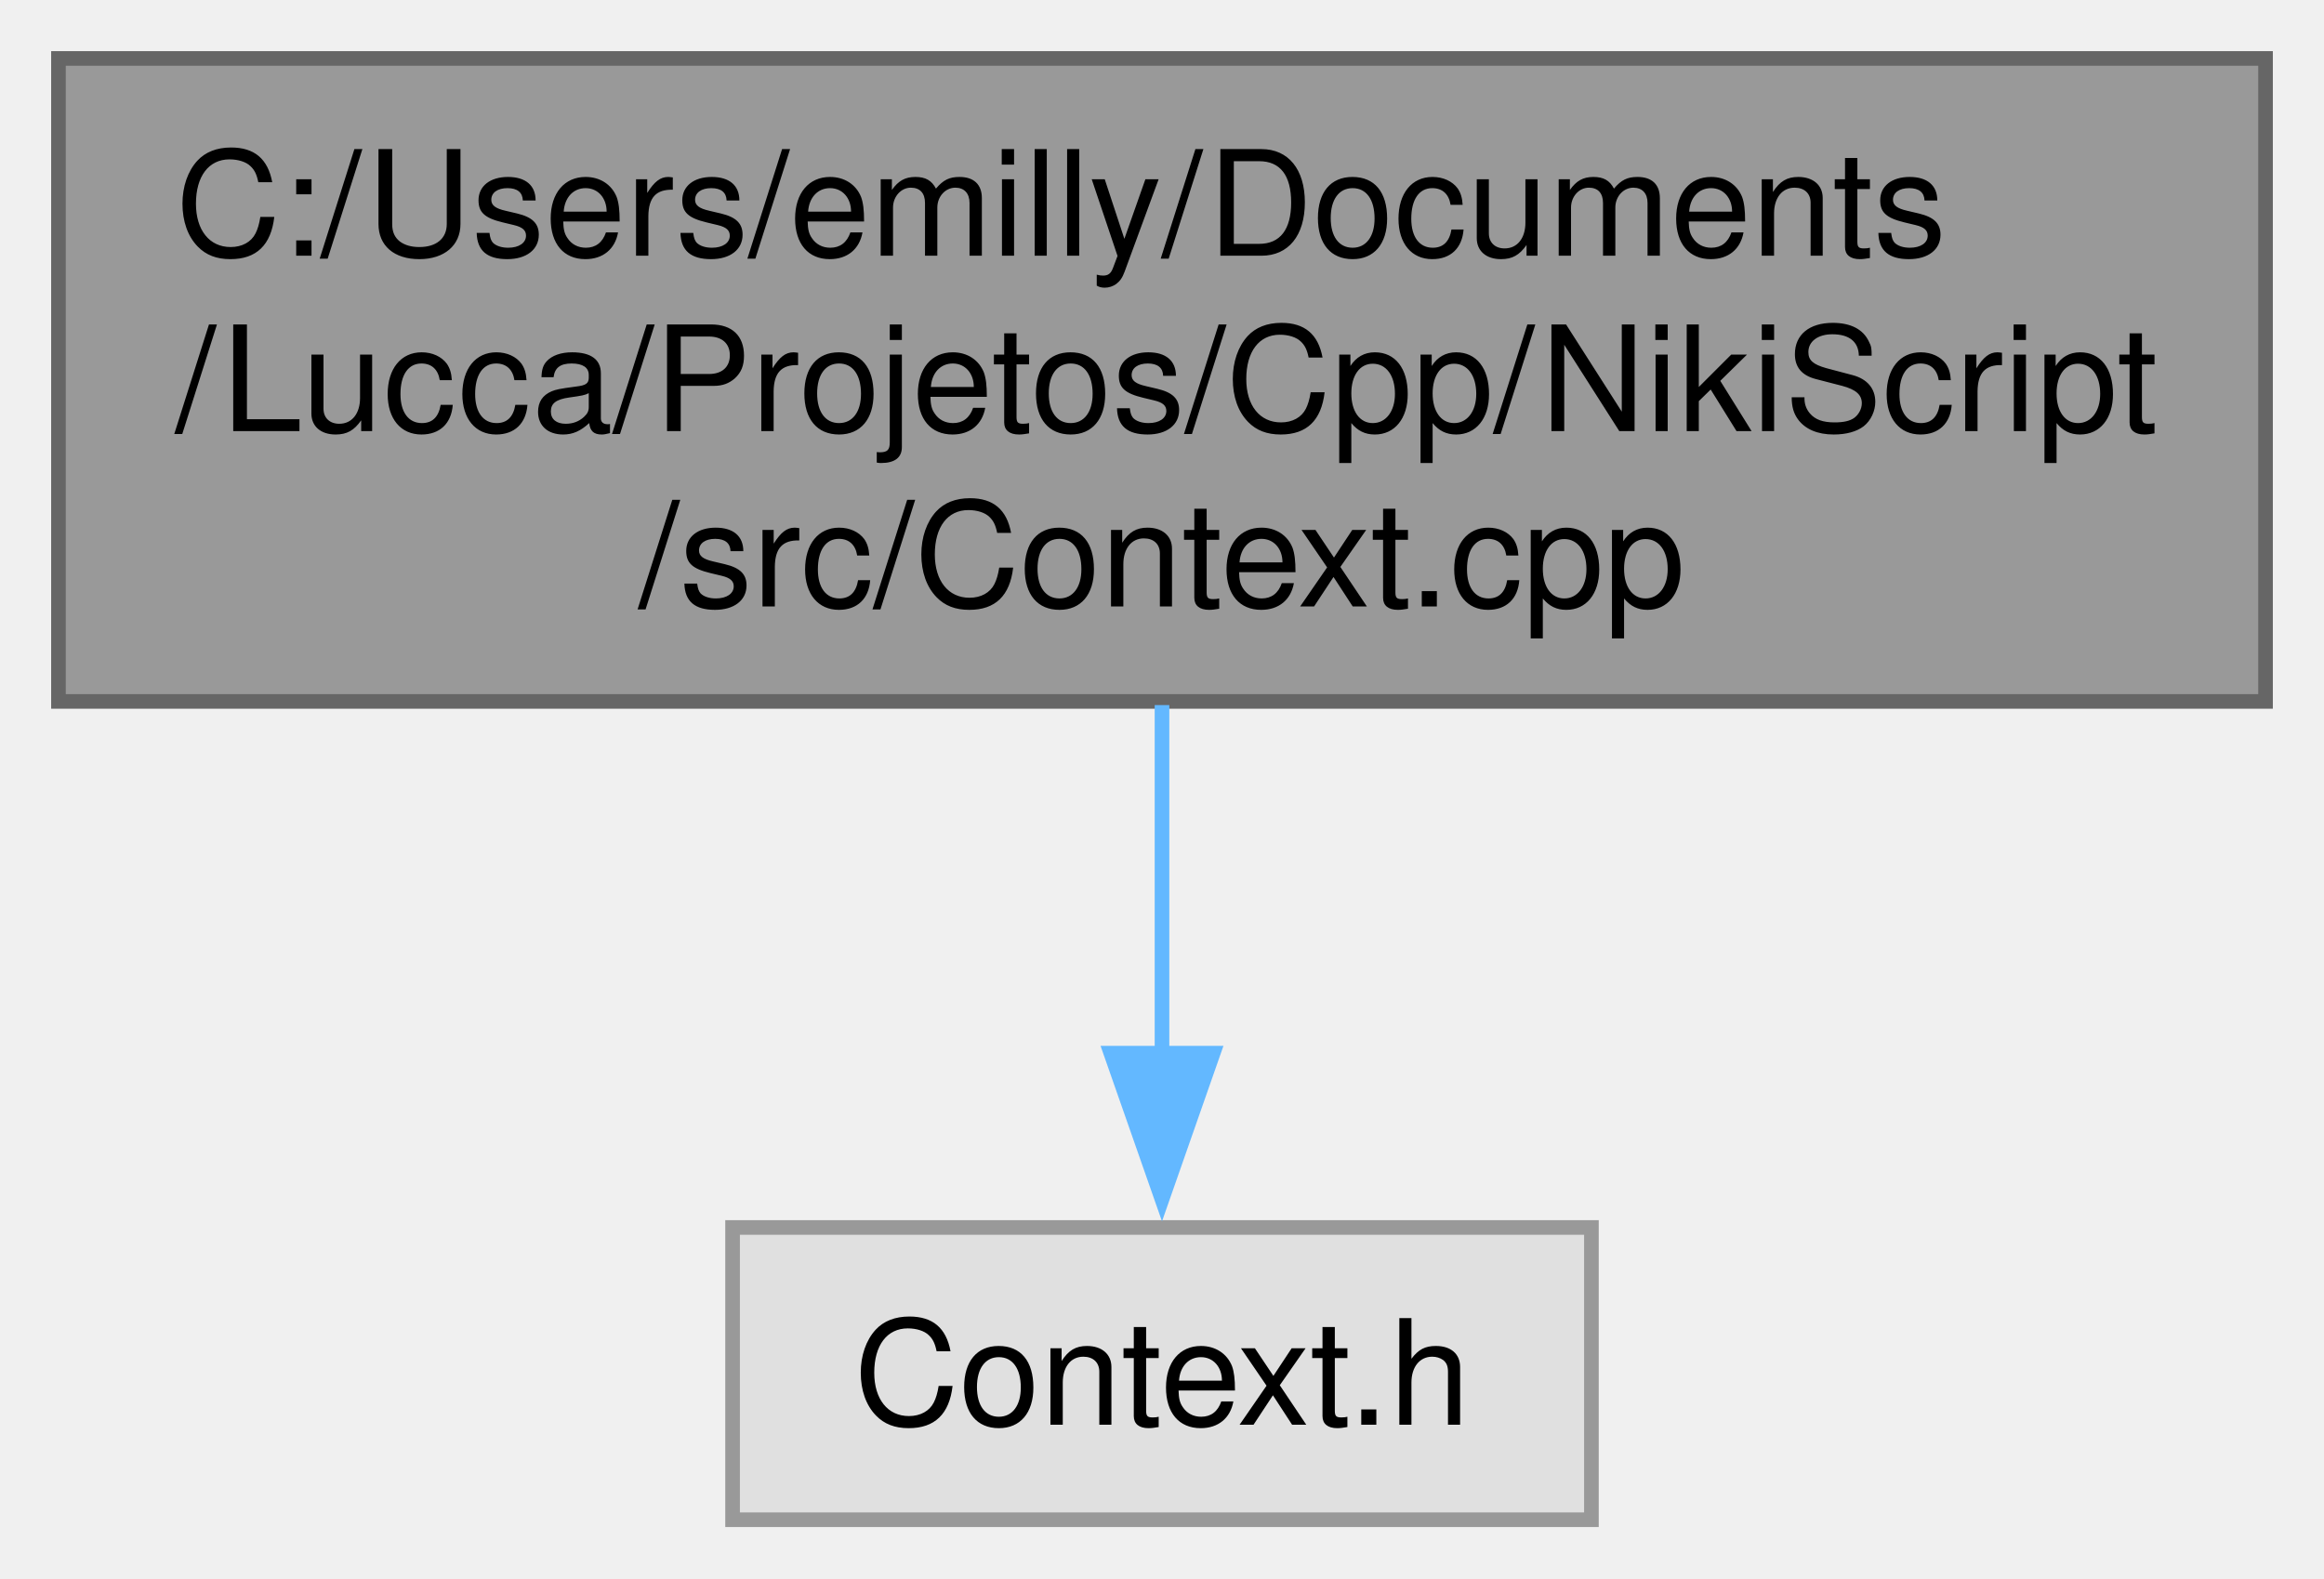
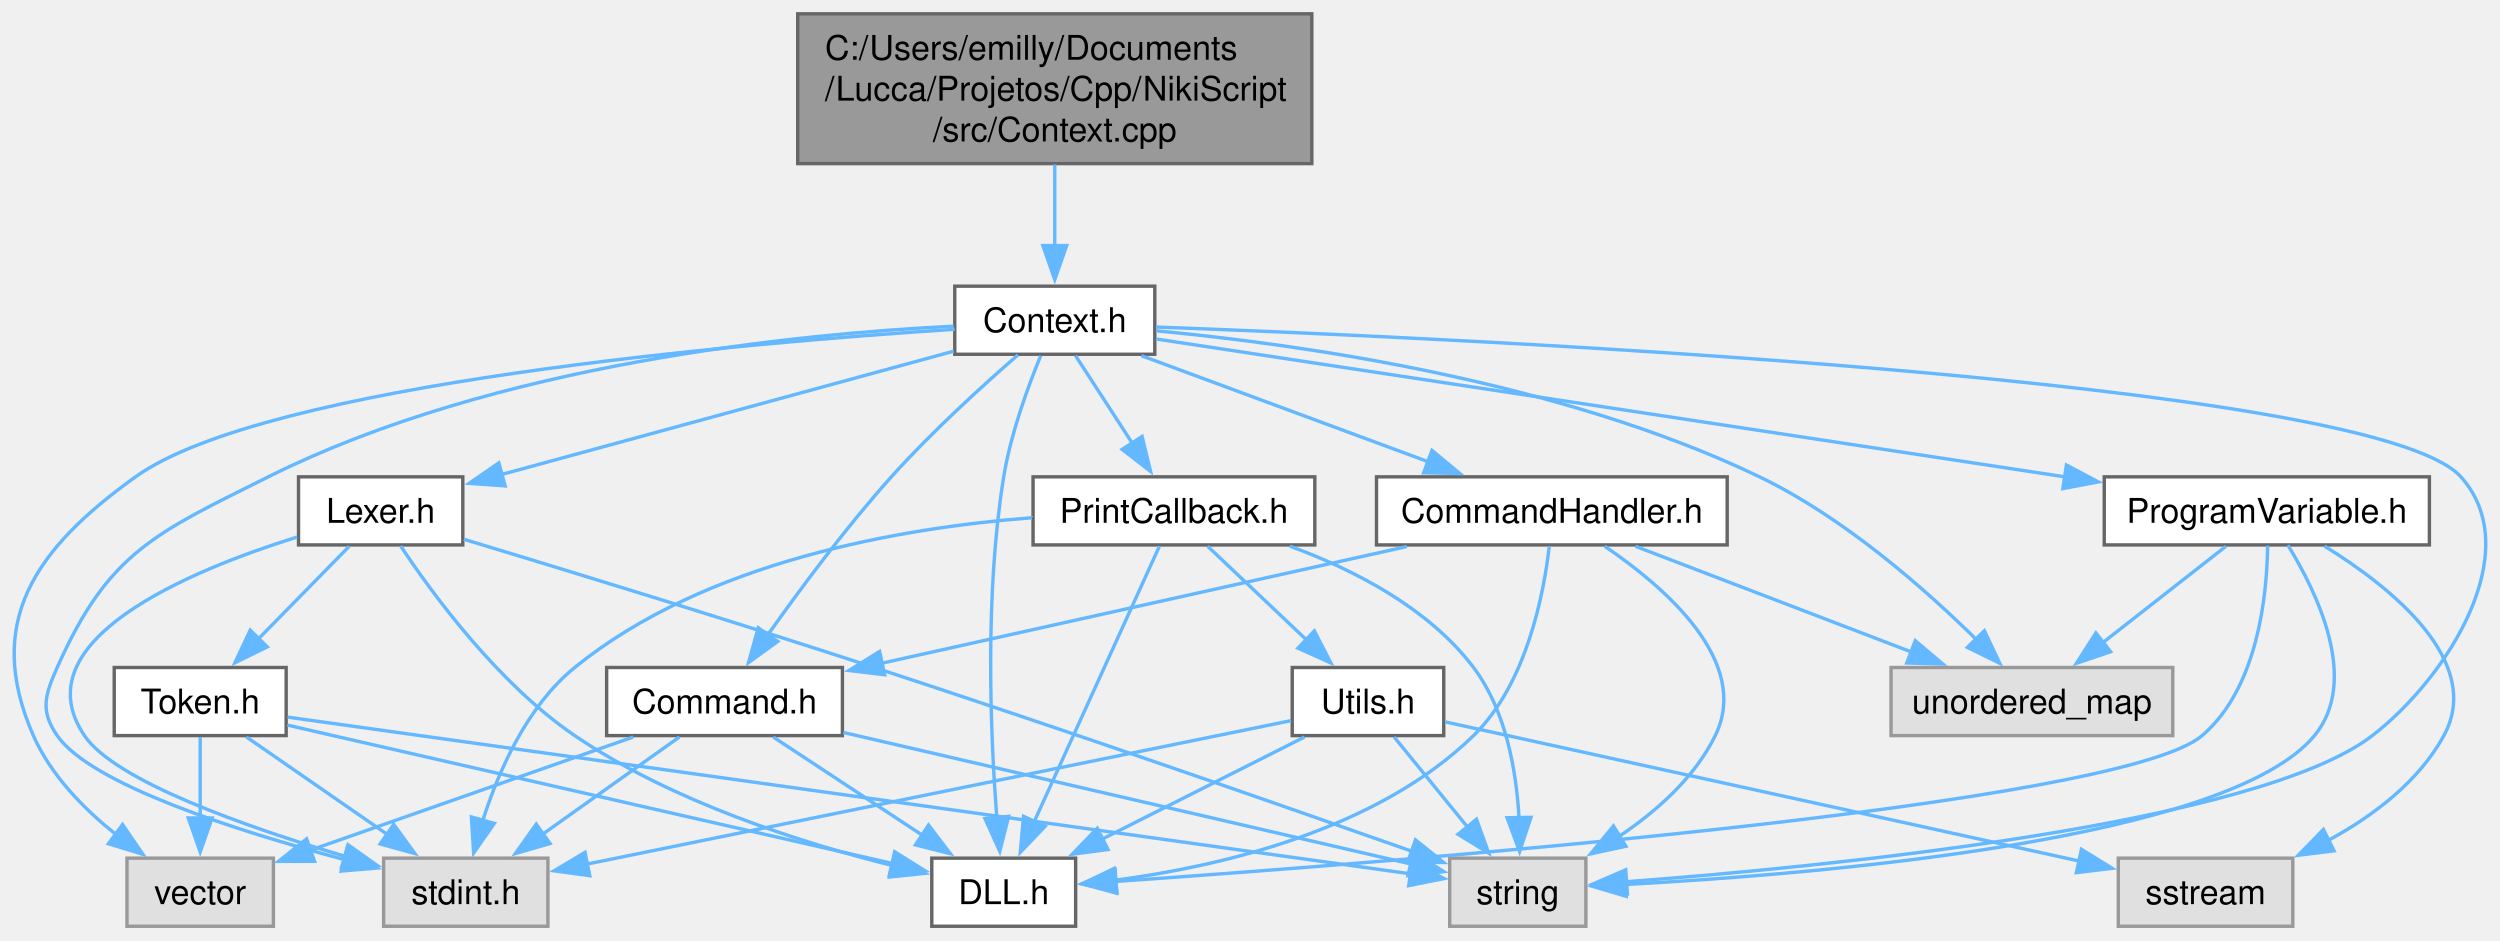
- <svg xmlns="http://www.w3.org/2000/svg" xmlns:xlink="http://www.w3.org/1999/xlink" width="159pt" height="108pt" viewBox="0.00 0.00 159.00 108.00">
-   <g id="graph0" class="graph" transform="scale(1 1) rotate(0) translate(4 104)">
+ <svg xmlns="http://www.w3.org/2000/svg" xmlns:xlink="http://www.w3.org/1999/xlink" width="734pt" height="276pt" viewBox="0.00 0.00 734.29 276.00">
+   <g id="graph0" class="graph" transform="scale(1 1) rotate(0) translate(4 272)">
    <g id="Node000001" class="node">
      <g id="a_Node000001">
        <a xlink:title=" ">
-           <polygon fill="#999999" stroke="#666666" points="151,-100 0,-100 0,-56 151,-56 151,-100" />
-           <text text-anchor="start" x="8" y="-86.5" font-family="Helvetica,sans-Serif" font-size="10.00">C:/Users/emilly/Documents</text>
-           <text text-anchor="start" x="8" y="-74.5" font-family="Helvetica,sans-Serif" font-size="10.00">/Lucca/Projetos/Cpp/NikiScript</text>
-           <text text-anchor="middle" x="75.5" y="-62.5" font-family="Helvetica,sans-Serif" font-size="10.00">/src/Context.cpp</text>
+           <polygon fill="#999999" stroke="#666666" points="381.3,-268 230.3,-268 230.3,-224 381.3,-224 381.3,-268" />
+           <text text-anchor="start" x="238.3" y="-254.5" font-family="Helvetica,sans-Serif" font-size="10.00">C:/Users/emilly/Documents</text>
+           <text text-anchor="start" x="238.3" y="-242.5" font-family="Helvetica,sans-Serif" font-size="10.00">/Lucca/Projetos/Cpp/NikiScript</text>
+           <text text-anchor="middle" x="305.8" y="-230.5" font-family="Helvetica,sans-Serif" font-size="10.00">/src/Context.cpp</text>
        </a>
      </g>
    </g>
    <g id="Node000002" class="node">
      <g id="a_Node000002">
-         <a xlink:title=" ">
-           <polygon fill="#e0e0e0" stroke="#999999" points="104.88,-20 46.12,-20 46.12,0 104.88,0 104.88,-20" />
-           <text text-anchor="middle" x="75.5" y="-6.5" font-family="Helvetica,sans-Serif" font-size="10.00">Context.h</text>
+         <a xlink:href="_context_8h.html" target="_top" xlink:title=" ">
+           <polygon fill="white" stroke="#666666" points="335.18,-188 276.43,-188 276.43,-168 335.18,-168 335.18,-188" />
+           <text text-anchor="middle" x="305.8" y="-174.5" font-family="Helvetica,sans-Serif" font-size="10.00">Context.h</text>
        </a>
      </g>
    </g>
    <g id="edge1_Node000001_Node000002" class="edge">
      <g id="a_edge1_Node000001_Node000002">
        <a xlink:title=" ">
-           <path fill="none" stroke="#63b8ff" d="M75.5,-55.75C75.5,-48.13 75.5,-39.53 75.5,-31.93" />
-           <polygon fill="#63b8ff" stroke="#63b8ff" points="79,-31.93 75.5,-21.93 72,-31.93 79,-31.93" />
+           <path fill="none" stroke="#63b8ff" d="M305.8,-223.75C305.8,-216.13 305.8,-207.53 305.8,-199.93" />
+           <polygon fill="#63b8ff" stroke="#63b8ff" points="309.3,-199.93 305.8,-189.93 302.3,-199.93 309.3,-199.93" />
+         </a>
+       </g>
+     </g>
+     <g id="Node000003" class="node">
+       <g id="a_Node000003">
+         <a xlink:title=" ">
+           <polygon fill="#e0e0e0" stroke="#999999" points="76.3,-20 33.3,-20 33.3,0 76.3,0 76.3,-20" />
+           <text text-anchor="middle" x="54.8" y="-6.5" font-family="Helvetica,sans-Serif" font-size="10.00">vector</text>
+         </a>
+       </g>
+     </g>
+     <g id="edge2_Node000002_Node000003" class="edge">
+       <g id="a_edge2_Node000002_Node000003">
+         <a xlink:title=" ">
+           <path fill="none" stroke="#63b8ff" d="M276.39,-175.34C214.64,-171.34 74.04,-159.41 35.8,-132 6.29,-110.84 -8.8,-89.25 5.8,-56 10.89,-44.42 20.59,-34.51 30.03,-26.97" />
+           <polygon fill="#63b8ff" stroke="#63b8ff" points="31.99,-29.87 37.97,-21.13 27.84,-24.23 31.99,-29.87" />
+         </a>
+       </g>
+     </g>
+     <g id="Node000004" class="node">
+       <g id="a_Node000004">
+         <a xlink:title=" ">
+           <polygon fill="#e0e0e0" stroke="#999999" points="156.93,-20 108.68,-20 108.68,0 156.93,0 156.93,-20" />
+           <text text-anchor="middle" x="132.8" y="-6.5" font-family="Helvetica,sans-Serif" font-size="10.00">stdint.h</text>
+         </a>
+       </g>
+     </g>
+     <g id="edge3_Node000002_Node000004" class="edge">
+       <g id="a_edge3_Node000002_Node000004">
+         <a xlink:title=" ">
+           <path fill="none" stroke="#63b8ff" d="M276.11,-176.25C230.5,-174.01 141.5,-165.34 74.8,-132 41.59,-115.4 27.88,-109.93 12.8,-76 9.19,-67.88 7.74,-63.31 12.8,-56 22.74,-41.67 65.49,-28.01 97.16,-19.58" />
+           <polygon fill="#63b8ff" stroke="#63b8ff" points="97.97,-22.99 106.77,-17.1 96.22,-16.21 97.97,-22.99" />
+         </a>
+       </g>
+     </g>
+     <g id="Node000005" class="node">
+       <g id="a_Node000005">
+         <a xlink:title=" ">
+           <polygon fill="#e0e0e0" stroke="#999999" points="461.8,-20 421.8,-20 421.8,0 461.8,0 461.8,-20" />
+           <text text-anchor="middle" x="441.8" y="-6.5" font-family="Helvetica,sans-Serif" font-size="10.00">string</text>
+         </a>
+       </g>
+     </g>
+     <g id="edge4_Node000002_Node000005" class="edge">
+       <g id="a_edge4_Node000002_Node000005">
+         <a xlink:title=" ">
+           <path fill="none" stroke="#63b8ff" d="M335.63,-176C426.17,-172.67 693.25,-160.49 718.8,-132 738.37,-110.18 714.8,-72.96 692.8,-56 658.93,-29.89 533.24,-17.56 473.6,-13.08" />
+           <polygon fill="#63b8ff" stroke="#63b8ff" points="474,-9.6 463.78,-12.38 473.5,-16.58 474,-9.6" />
+         </a>
+       </g>
+     </g>
+     <g id="Node000006" class="node">
+       <g id="a_Node000006">
+         <a xlink:title=" ">
+           <polygon fill="#e0e0e0" stroke="#999999" points="634.18,-76 551.43,-76 551.43,-56 634.18,-56 634.18,-76" />
+           <text text-anchor="middle" x="592.8" y="-62.5" font-family="Helvetica,sans-Serif" font-size="10.00">unordered_map</text>
+         </a>
+       </g>
+     </g>
+     <g id="edge5_Node000002_Node000006" class="edge">
+       <g id="a_edge5_Node000002_Node000006">
+         <a xlink:title=" ">
+           <path fill="none" stroke="#63b8ff" d="M335.66,-174.88C377.21,-170.98 453.97,-160.29 512.8,-132 537.61,-120.07 561.49,-99.01 576.6,-84.1" />
+           <polygon fill="#63b8ff" stroke="#63b8ff" points="578.84,-86.81 583.36,-77.23 573.85,-81.9 578.84,-86.81" />
+         </a>
+       </g>
+     </g>
+     <g id="Node000007" class="node">
+       <g id="a_Node000007">
+         <a xlink:href="_command_8h.html" target="_top" xlink:title=" ">
+           <polygon fill="white" stroke="#666666" points="243.43,-76 174.18,-76 174.18,-56 243.43,-56 243.43,-76" />
+           <text text-anchor="middle" x="208.8" y="-62.5" font-family="Helvetica,sans-Serif" font-size="10.00">Command.h</text>
+         </a>
+       </g>
+     </g>
+     <g id="edge6_Node000002_Node000007" class="edge">
+       <g id="a_edge6_Node000002_Node000007">
+         <a xlink:title=" ">
+           <path fill="none" stroke="#63b8ff" d="M295,-167.83C284.93,-159.07 269.71,-145.26 257.8,-132 244.41,-117.09 230.81,-98.74 221.35,-85.35" />
+           <polygon fill="#63b8ff" stroke="#63b8ff" points="224.44,-83.67 215.86,-77.46 218.7,-87.66 224.44,-83.67" />
+         </a>
+       </g>
+     </g>
+     <g id="Node000008" class="node">
+       <g id="a_Node000008">
+         <a xlink:href="_d_l_l_8h.html" target="_top" xlink:title=" ">
+           <polygon fill="white" stroke="#666666" points="311.93,-20 269.68,-20 269.68,0 311.93,0 311.93,-20" />
+           <text text-anchor="middle" x="290.8" y="-6.5" font-family="Helvetica,sans-Serif" font-size="10.00">DLL.h</text>
+         </a>
+       </g>
+     </g>
+     <g id="edge39_Node000002_Node000008" class="edge">
+       <g id="a_edge39_Node000002_Node000008">
+         <a xlink:title=" ">
+           <path fill="none" stroke="#63b8ff" d="M301.67,-167.57C297.98,-158.62 292.86,-144.68 290.8,-132 285.16,-97.2 286.91,-56.02 288.79,-31.79" />
+           <polygon fill="#63b8ff" stroke="#63b8ff" points="292.26,-32.27 289.65,-22 285.29,-31.66 292.26,-32.27" />
+         </a>
+       </g>
+     </g>
+     <g id="Node000009" class="node">
+       <g id="a_Node000009">
+         <a xlink:href="_command_handler_8h.html" target="_top" xlink:title=" ">
+           <polygon fill="white" stroke="#666666" points="503.3,-132 400.3,-132 400.3,-112 503.3,-112 503.3,-132" />
+           <text text-anchor="middle" x="451.8" y="-118.5" font-family="Helvetica,sans-Serif" font-size="10.00">CommandHandler.h</text>
+         </a>
+       </g>
+     </g>
+     <g id="edge11_Node000002_Node000009" class="edge">
+       <g id="a_edge11_Node000002_Node000009">
+         <a xlink:title=" ">
+           <path fill="none" stroke="#63b8ff" d="M331.23,-167.59C354.54,-158.97 389.3,-146.12 415.52,-136.42" />
+           <polygon fill="#63b8ff" stroke="#63b8ff" points="416.59,-139.76 424.75,-133 414.16,-133.19 416.59,-139.76" />
+         </a>
+       </g>
+     </g>
+     <g id="Node000010" class="node">
+       <g id="a_Node000010">
+         <a xlink:href="_print_callback_8h.html" target="_top" xlink:title=" ">
+           <polygon fill="white" stroke="#666666" points="382.18,-132 299.43,-132 299.43,-112 382.18,-112 382.18,-132" />
+           <text text-anchor="middle" x="340.8" y="-118.5" font-family="Helvetica,sans-Serif" font-size="10.00">PrintCallback.h</text>
+         </a>
+       </g>
+     </g>
+     <g id="edge16_Node000002_Node000010" class="edge">
+       <g id="a_edge16_Node000002_Node000010">
+         <a xlink:title=" ">
+           <path fill="none" stroke="#63b8ff" d="M311.9,-167.59C316.52,-160.47 323.01,-150.45 328.67,-141.72" />
+           <polygon fill="#63b8ff" stroke="#63b8ff" points="331.45,-143.86 333.95,-133.57 325.58,-140.06 331.45,-143.86" />
+         </a>
+       </g>
+     </g>
+     <g id="Node000013" class="node">
+       <g id="a_Node000013">
+         <a xlink:href="_program_variable_8h.html" target="_top" xlink:title=" ">
+           <polygon fill="white" stroke="#666666" points="709.55,-132 614.05,-132 614.05,-112 709.55,-112 709.55,-132" />
+           <text text-anchor="middle" x="661.8" y="-118.5" font-family="Helvetica,sans-Serif" font-size="10.00">ProgramVariable.h</text>
+         </a>
+       </g>
+     </g>
+     <g id="edge25_Node000002_Node000013" class="edge">
+       <g id="a_edge25_Node000002_Node000013">
+         <a xlink:title=" ">
+           <path fill="none" stroke="#63b8ff" d="M335.54,-172.49C394.24,-163.59 525.94,-143.61 602.86,-131.94" />
+           <polygon fill="#63b8ff" stroke="#63b8ff" points="602.94,-135.47 612.3,-130.51 601.89,-128.55 602.94,-135.47" />
+         </a>
+       </g>
+     </g>
+     <g id="Node000014" class="node">
+       <g id="a_Node000014">
+         <a xlink:href="_lexer_8h.html" target="_top" xlink:title=" ">
+           <polygon fill="white" stroke="#666666" points="131.93,-132 83.68,-132 83.68,-112 131.93,-112 131.93,-132" />
+           <text text-anchor="middle" x="107.8" y="-118.5" font-family="Helvetica,sans-Serif" font-size="10.00">Lexer.h</text>
+         </a>
+       </g>
+     </g>
+     <g id="edge30_Node000002_Node000014" class="edge">
+       <g id="a_edge30_Node000002_Node000014">
+         <a xlink:title=" ">
+           <path fill="none" stroke="#63b8ff" d="M276.16,-168.92C240.67,-159.24 181.28,-143.04 143.36,-132.7" />
+           <polygon fill="#63b8ff" stroke="#63b8ff" points="144.36,-129.34 133.79,-130.09 142.52,-136.1 144.36,-129.34" />
+         </a>
+       </g>
+     </g>
+     <g id="edge7_Node000007_Node000003" class="edge">
+       <g id="a_edge7_Node000007_Node000003">
+         <a xlink:title=" ">
+           <path fill="none" stroke="#63b8ff" d="M181.98,-55.59C155.5,-46.31 115.01,-32.11 86.86,-22.24" />
+           <polygon fill="#63b8ff" stroke="#63b8ff" points="88.38,-19.07 77.79,-19.06 86.06,-25.67 88.38,-19.07" />
+         </a>
+       </g>
+     </g>
+     <g id="edge9_Node000007_Node000004" class="edge">
+       <g id="a_edge9_Node000007_Node000004">
+         <a xlink:title=" ">
+           <path fill="none" stroke="#63b8ff" d="M195.56,-55.59C184.52,-47.74 168.52,-36.38 155.45,-27.09" />
+           <polygon fill="#63b8ff" stroke="#63b8ff" points="157.56,-24.3 147.38,-21.36 153.5,-30 157.56,-24.3" />
+         </a>
+       </g>
+     </g>
+     <g id="edge8_Node000007_Node000005" class="edge">
+       <g id="a_edge8_Node000007_Node000005">
+         <a xlink:title=" ">
+           <path fill="none" stroke="#63b8ff" d="M243.69,-56.92C288.92,-46.43 367.15,-28.3 410.54,-18.25" />
+           <polygon fill="#63b8ff" stroke="#63b8ff" points="411.12,-21.7 420.07,-16.04 409.54,-14.88 411.12,-21.7" />
+         </a>
+       </g>
+     </g>
+     <g id="edge10_Node000007_Node000008" class="edge">
+       <g id="a_edge10_Node000007_Node000008">
+         <a xlink:title=" ">
+           <path fill="none" stroke="#63b8ff" d="M223.09,-55.59C235.24,-47.59 252.94,-35.93 267.2,-26.54" />
+           <polygon fill="#63b8ff" stroke="#63b8ff" points="268.72,-29.73 275.14,-21.31 264.87,-23.89 268.72,-29.73" />
+         </a>
+       </g>
+     </g>
+     <g id="edge13_Node000009_Node000005" class="edge">
+       <g id="a_edge13_Node000009_Node000005">
+         <a xlink:title=" ">
+           <path fill="none" stroke="#63b8ff" d="M467.34,-111.6C485.1,-99.56 510.42,-77.67 499.8,-56 493.73,-43.61 482.42,-33.65 471.39,-26.28" />
+           <polygon fill="#63b8ff" stroke="#63b8ff" points="473.55,-23.5 463.19,-21.27 469.9,-29.47 473.55,-23.5" />
+         </a>
+       </g>
+     </g>
+     <g id="edge12_Node000009_Node000006" class="edge">
+       <g id="a_edge12_Node000009_Node000006">
+         <a xlink:title=" ">
+           <path fill="none" stroke="#63b8ff" d="M476.36,-111.59C498.77,-103.01 532.14,-90.23 557.42,-80.55" />
+           <polygon fill="#63b8ff" stroke="#63b8ff" points="558.55,-83.87 566.64,-77.02 556.05,-77.33 558.55,-83.87" />
+         </a>
+       </g>
+     </g>
+     <g id="edge14_Node000009_Node000007" class="edge">
+       <g id="a_edge14_Node000009_Node000007">
+         <a xlink:title=" ">
+           <path fill="none" stroke="#63b8ff" d="M409.2,-111.53C366,-101.93 299.36,-87.12 254.93,-77.25" />
+           <polygon fill="#63b8ff" stroke="#63b8ff" points="255.86,-73.87 245.34,-75.12 254.35,-80.71 255.86,-73.87" />
+         </a>
+       </g>
+     </g>
+     <g id="edge15_Node000009_Node000008" class="edge">
+       <g id="a_edge15_Node000009_Node000008">
+         <a xlink:title=" ">
+           <path fill="none" stroke="#63b8ff" d="M451.06,-111.66C449.44,-97.65 444.4,-71.21 428.8,-56 400.25,-28.15 354.25,-17.54 323.29,-13.49" />
+           <polygon fill="#63b8ff" stroke="#63b8ff" points="324.07,-10.06 313.74,-12.41 323.28,-17.01 324.07,-10.06" />
+         </a>
+       </g>
+     </g>
+     <g id="edge17_Node000010_Node000004" class="edge">
+       <g id="a_edge17_Node000010_Node000004">
+         <a xlink:title=" ">
+           <path fill="none" stroke="#63b8ff" d="M299.08,-119.99C260.37,-117 203.13,-107.11 164.8,-76 150.76,-64.61 142.4,-45.51 137.77,-30.96" />
+           <polygon fill="#63b8ff" stroke="#63b8ff" points="141.19,-30.21 135.12,-21.53 134.45,-32.1 141.19,-30.21" />
+         </a>
+       </g>
+     </g>
+     <g id="edge18_Node000010_Node000005" class="edge">
+       <g id="a_edge18_Node000010_Node000005">
+         <a xlink:title=" ">
+           <path fill="none" stroke="#63b8ff" d="M374.86,-111.64C393.55,-104.77 415.55,-93.52 428.8,-76 438.37,-63.35 441.41,-45.49 442.17,-31.68" />
+           <polygon fill="#63b8ff" stroke="#63b8ff" points="445.66,-31.99 442.33,-21.93 438.66,-31.87 445.66,-31.99" />
+         </a>
+       </g>
+     </g>
+     <g id="edge19_Node000010_Node000008" class="edge">
+       <g id="a_edge19_Node000010_Node000008">
+         <a xlink:title=" ">
+           <path fill="none" stroke="#63b8ff" d="M336.54,-111.62C328.42,-93.76 310.59,-54.53 299.74,-30.67" />
+           <polygon fill="#63b8ff" stroke="#63b8ff" points="303.01,-29.39 295.68,-21.73 296.63,-32.28 303.01,-29.39" />
+         </a>
+       </g>
+     </g>
+     <g id="Node000011" class="node">
+       <g id="a_Node000011">
+         <a xlink:href="_utils_8h.html" target="_top" xlink:title=" ">
+           <polygon fill="white" stroke="#666666" points="420.05,-76 375.55,-76 375.55,-56 420.05,-56 420.05,-76" />
+           <text text-anchor="middle" x="397.8" y="-62.5" font-family="Helvetica,sans-Serif" font-size="10.00">Utils.h</text>
+         </a>
+       </g>
+     </g>
+     <g id="edge20_Node000010_Node000011" class="edge">
+       <g id="a_edge20_Node000010_Node000011">
+         <a xlink:title=" ">
+           <path fill="none" stroke="#63b8ff" d="M350.73,-111.59C358.74,-104.01 370.22,-93.13 379.83,-84.02" />
+           <polygon fill="#63b8ff" stroke="#63b8ff" points="382.04,-86.76 386.89,-77.34 377.22,-81.68 382.04,-86.76" />
+         </a>
+       </g>
+     </g>
+     <g id="edge21_Node000011_Node000004" class="edge">
+       <g id="a_edge21_Node000011_Node000004">
+         <a xlink:title=" ">
+           <path fill="none" stroke="#63b8ff" d="M375.21,-60.4C329.05,-50.99 223.63,-29.51 168.26,-18.23" />
+           <polygon fill="#63b8ff" stroke="#63b8ff" points="169.23,-14.85 158.73,-16.28 167.83,-21.71 169.23,-14.85" />
+         </a>
+       </g>
+     </g>
+     <g id="edge22_Node000011_Node000005" class="edge">
+       <g id="a_edge22_Node000011_Node000005">
+         <a xlink:title=" ">
+           <path fill="none" stroke="#63b8ff" d="M405.47,-55.59C411.4,-48.32 419.79,-38.02 427.02,-29.15" />
+           <polygon fill="#63b8ff" stroke="#63b8ff" points="429.67,-31.43 433.27,-21.47 424.24,-27.01 429.67,-31.43" />
+         </a>
+       </g>
+     </g>
+     <g id="edge24_Node000011_Node000008" class="edge">
+       <g id="a_edge24_Node000011_Node000008">
+         <a xlink:title=" ">
+           <path fill="none" stroke="#63b8ff" d="M379.16,-55.59C362.77,-47.32 338.64,-35.14 319.74,-25.6" />
+           <polygon fill="#63b8ff" stroke="#63b8ff" points="321.44,-22.54 310.94,-21.16 318.29,-28.79 321.44,-22.54" />
+         </a>
+       </g>
+     </g>
+     <g id="Node000012" class="node">
+       <g id="a_Node000012">
+         <a xlink:title=" ">
+           <polygon fill="#e0e0e0" stroke="#999999" points="669.43,-20 618.18,-20 618.18,0 669.43,0 669.43,-20" />
+           <text text-anchor="middle" x="643.8" y="-6.5" font-family="Helvetica,sans-Serif" font-size="10.00">sstream</text>
+         </a>
+       </g>
+     </g>
+     <g id="edge23_Node000011_Node000012" class="edge">
+       <g id="a_edge23_Node000011_Node000012">
+         <a xlink:title=" ">
+           <path fill="none" stroke="#63b8ff" d="M420.5,-60.02C463.08,-50.67 555.26,-30.44 606.88,-19.11" />
+           <polygon fill="#63b8ff" stroke="#63b8ff" points="607.36,-22.58 616.38,-17.02 605.86,-15.75 607.36,-22.58" />
+         </a>
+       </g>
+     </g>
+     <g id="edge26_Node000013_Node000005" class="edge">
+       <g id="a_edge26_Node000013_Node000005">
+         <a xlink:title=" ">
+           <path fill="none" stroke="#63b8ff" d="M667.99,-111.91C676.46,-98.22 689.18,-72.2 675.8,-56 650.47,-25.33 531.13,-15.34 473.33,-12.27" />
+           <polygon fill="#63b8ff" stroke="#63b8ff" points="473.66,-8.79 463.5,-11.79 473.32,-15.78 473.66,-8.79" />
+         </a>
+       </g>
+     </g>
+     <g id="edge28_Node000013_Node000006" class="edge">
+       <g id="a_edge28_Node000013_Node000006">
+         <a xlink:title=" ">
+           <path fill="none" stroke="#63b8ff" d="M649.78,-111.59C639.79,-103.77 625.34,-92.46 613.49,-83.19" />
+           <polygon fill="#63b8ff" stroke="#63b8ff" points="615.91,-80.64 605.88,-77.23 611.59,-86.15 615.91,-80.64" />
+         </a>
+       </g>
+     </g>
+     <g id="edge29_Node000013_Node000008" class="edge">
+       <g id="a_edge29_Node000013_Node000008">
+         <a xlink:title=" ">
+           <path fill="none" stroke="#63b8ff" d="M662.04,-111.8C661.87,-97.48 659.25,-70.05 642.8,-56 618.74,-35.45 406.64,-18.91 323.77,-13.17" />
+           <polygon fill="#63b8ff" stroke="#63b8ff" points="324.02,-9.68 313.81,-12.49 323.55,-16.66 324.02,-9.68" />
+         </a>
+       </g>
+     </g>
+     <g id="edge27_Node000013_Node000012" class="edge">
+       <g id="a_edge27_Node000013_Node000012">
+         <a xlink:title=" ">
+           <path fill="none" stroke="#63b8ff" d="M678.77,-111.64C698.15,-99.66 725.71,-77.82 713.8,-56 706.43,-42.49 693.07,-32.43 679.99,-25.29" />
+           <polygon fill="#63b8ff" stroke="#63b8ff" points="681.54,-22.16 671.03,-20.85 678.43,-28.43 681.54,-22.16" />
+         </a>
+       </g>
+     </g>
+     <g id="edge31_Node000014_Node000004" class="edge">
+       <g id="a_edge31_Node000014_Node000004">
+         <a xlink:title=" ">
+           <path fill="none" stroke="#63b8ff" d="M83.26,-114.32C51.41,-104.37 2.01,-83.8 20.8,-56 29.8,-42.68 68.23,-29.17 97.59,-20.47" />
+           <polygon fill="#63b8ff" stroke="#63b8ff" points="98.22,-23.93 106.86,-17.81 96.29,-17.21 98.22,-23.93" />
+         </a>
+       </g>
+     </g>
+     <g id="edge32_Node000014_Node000005" class="edge">
+       <g id="a_edge32_Node000014_Node000005">
+         <a xlink:title=" ">
+           <path fill="none" stroke="#63b8ff" d="M132.25,-113.66C161.13,-104.93 210.59,-89.81 252.8,-76 308.69,-57.72 373.41,-35.16 410.78,-21.99" />
+           <polygon fill="#63b8ff" stroke="#63b8ff" points="411.76,-25.36 420.03,-18.73 409.43,-18.76 411.76,-25.36" />
+         </a>
+       </g>
+     </g>
+     <g id="edge38_Node000014_Node000008" class="edge">
+       <g id="a_edge38_Node000014_Node000008">
+         <a xlink:title=" ">
+           <path fill="none" stroke="#63b8ff" d="M113.67,-111.7C122.93,-97.73 142.21,-71.36 164.8,-56 193.42,-36.55 231.39,-24.5 258.15,-17.82" />
+           <polygon fill="#63b8ff" stroke="#63b8ff" points="258.82,-21.26 267.75,-15.55 257.21,-14.45 258.82,-21.26" />
+         </a>
+       </g>
+     </g>
+     <g id="Node000015" class="node">
+       <g id="a_Node000015">
+         <a xlink:href="_token_8h.html" target="_top" xlink:title=" ">
+           <polygon fill="white" stroke="#666666" points="80.05,-76 29.55,-76 29.55,-56 80.05,-56 80.05,-76" />
+           <text text-anchor="middle" x="54.8" y="-62.5" font-family="Helvetica,sans-Serif" font-size="10.00">Token.h</text>
+         </a>
+       </g>
+     </g>
+     <g id="edge33_Node000014_Node000015" class="edge">
+       <g id="a_edge33_Node000014_Node000015">
+         <a xlink:title=" ">
+           <path fill="none" stroke="#63b8ff" d="M98.57,-111.59C91.2,-104.08 80.67,-93.35 71.79,-84.3" />
+           <polygon fill="#63b8ff" stroke="#63b8ff" points="74.49,-82.06 64.99,-77.38 69.5,-86.97 74.49,-82.06" />
+         </a>
+       </g>
+     </g>
+     <g id="edge36_Node000015_Node000003" class="edge">
+       <g id="a_edge36_Node000015_Node000003">
+         <a xlink:title=" ">
+           <path fill="none" stroke="#63b8ff" d="M54.8,-55.59C54.8,-49.01 54.8,-39.96 54.8,-31.73" />
+           <polygon fill="#63b8ff" stroke="#63b8ff" points="58.3,-31.81 54.8,-21.81 51.3,-31.81 58.3,-31.81" />
+         </a>
+       </g>
+     </g>
+     <g id="edge34_Node000015_Node000004" class="edge">
+       <g id="a_edge34_Node000015_Node000004">
+         <a xlink:title=" ">
+           <path fill="none" stroke="#63b8ff" d="M68.39,-55.59C79.84,-47.67 96.47,-36.16 109.96,-26.82" />
+           <polygon fill="#63b8ff" stroke="#63b8ff" points="111.64,-29.91 117.87,-21.34 107.65,-24.16 111.64,-29.91" />
+         </a>
+       </g>
+     </g>
+     <g id="edge35_Node000015_Node000005" class="edge">
+       <g id="a_edge35_Node000015_Node000005">
+         <a xlink:title=" ">
+           <path fill="none" stroke="#63b8ff" d="M80.49,-61.42C148.94,-51.86 335.54,-25.83 410.25,-15.4" />
+           <polygon fill="#63b8ff" stroke="#63b8ff" points="410.73,-18.87 420.15,-14.02 409.77,-11.94 410.73,-18.87" />
+         </a>
+       </g>
+     </g>
+     <g id="edge37_Node000015_Node000008" class="edge">
+       <g id="a_edge37_Node000015_Node000008">
+         <a xlink:title=" ">
+           <path fill="none" stroke="#63b8ff" d="M80.39,-59.09C84.86,-58.06 89.47,-57 93.8,-56 151.59,-42.73 218.95,-27.37 258.04,-18.46" />
+           <polygon fill="#63b8ff" stroke="#63b8ff" points="258.78,-21.88 267.75,-16.25 257.22,-15.06 258.78,-21.88" />
        </a>
      </g>
    </g>
  </g>
</svg>
